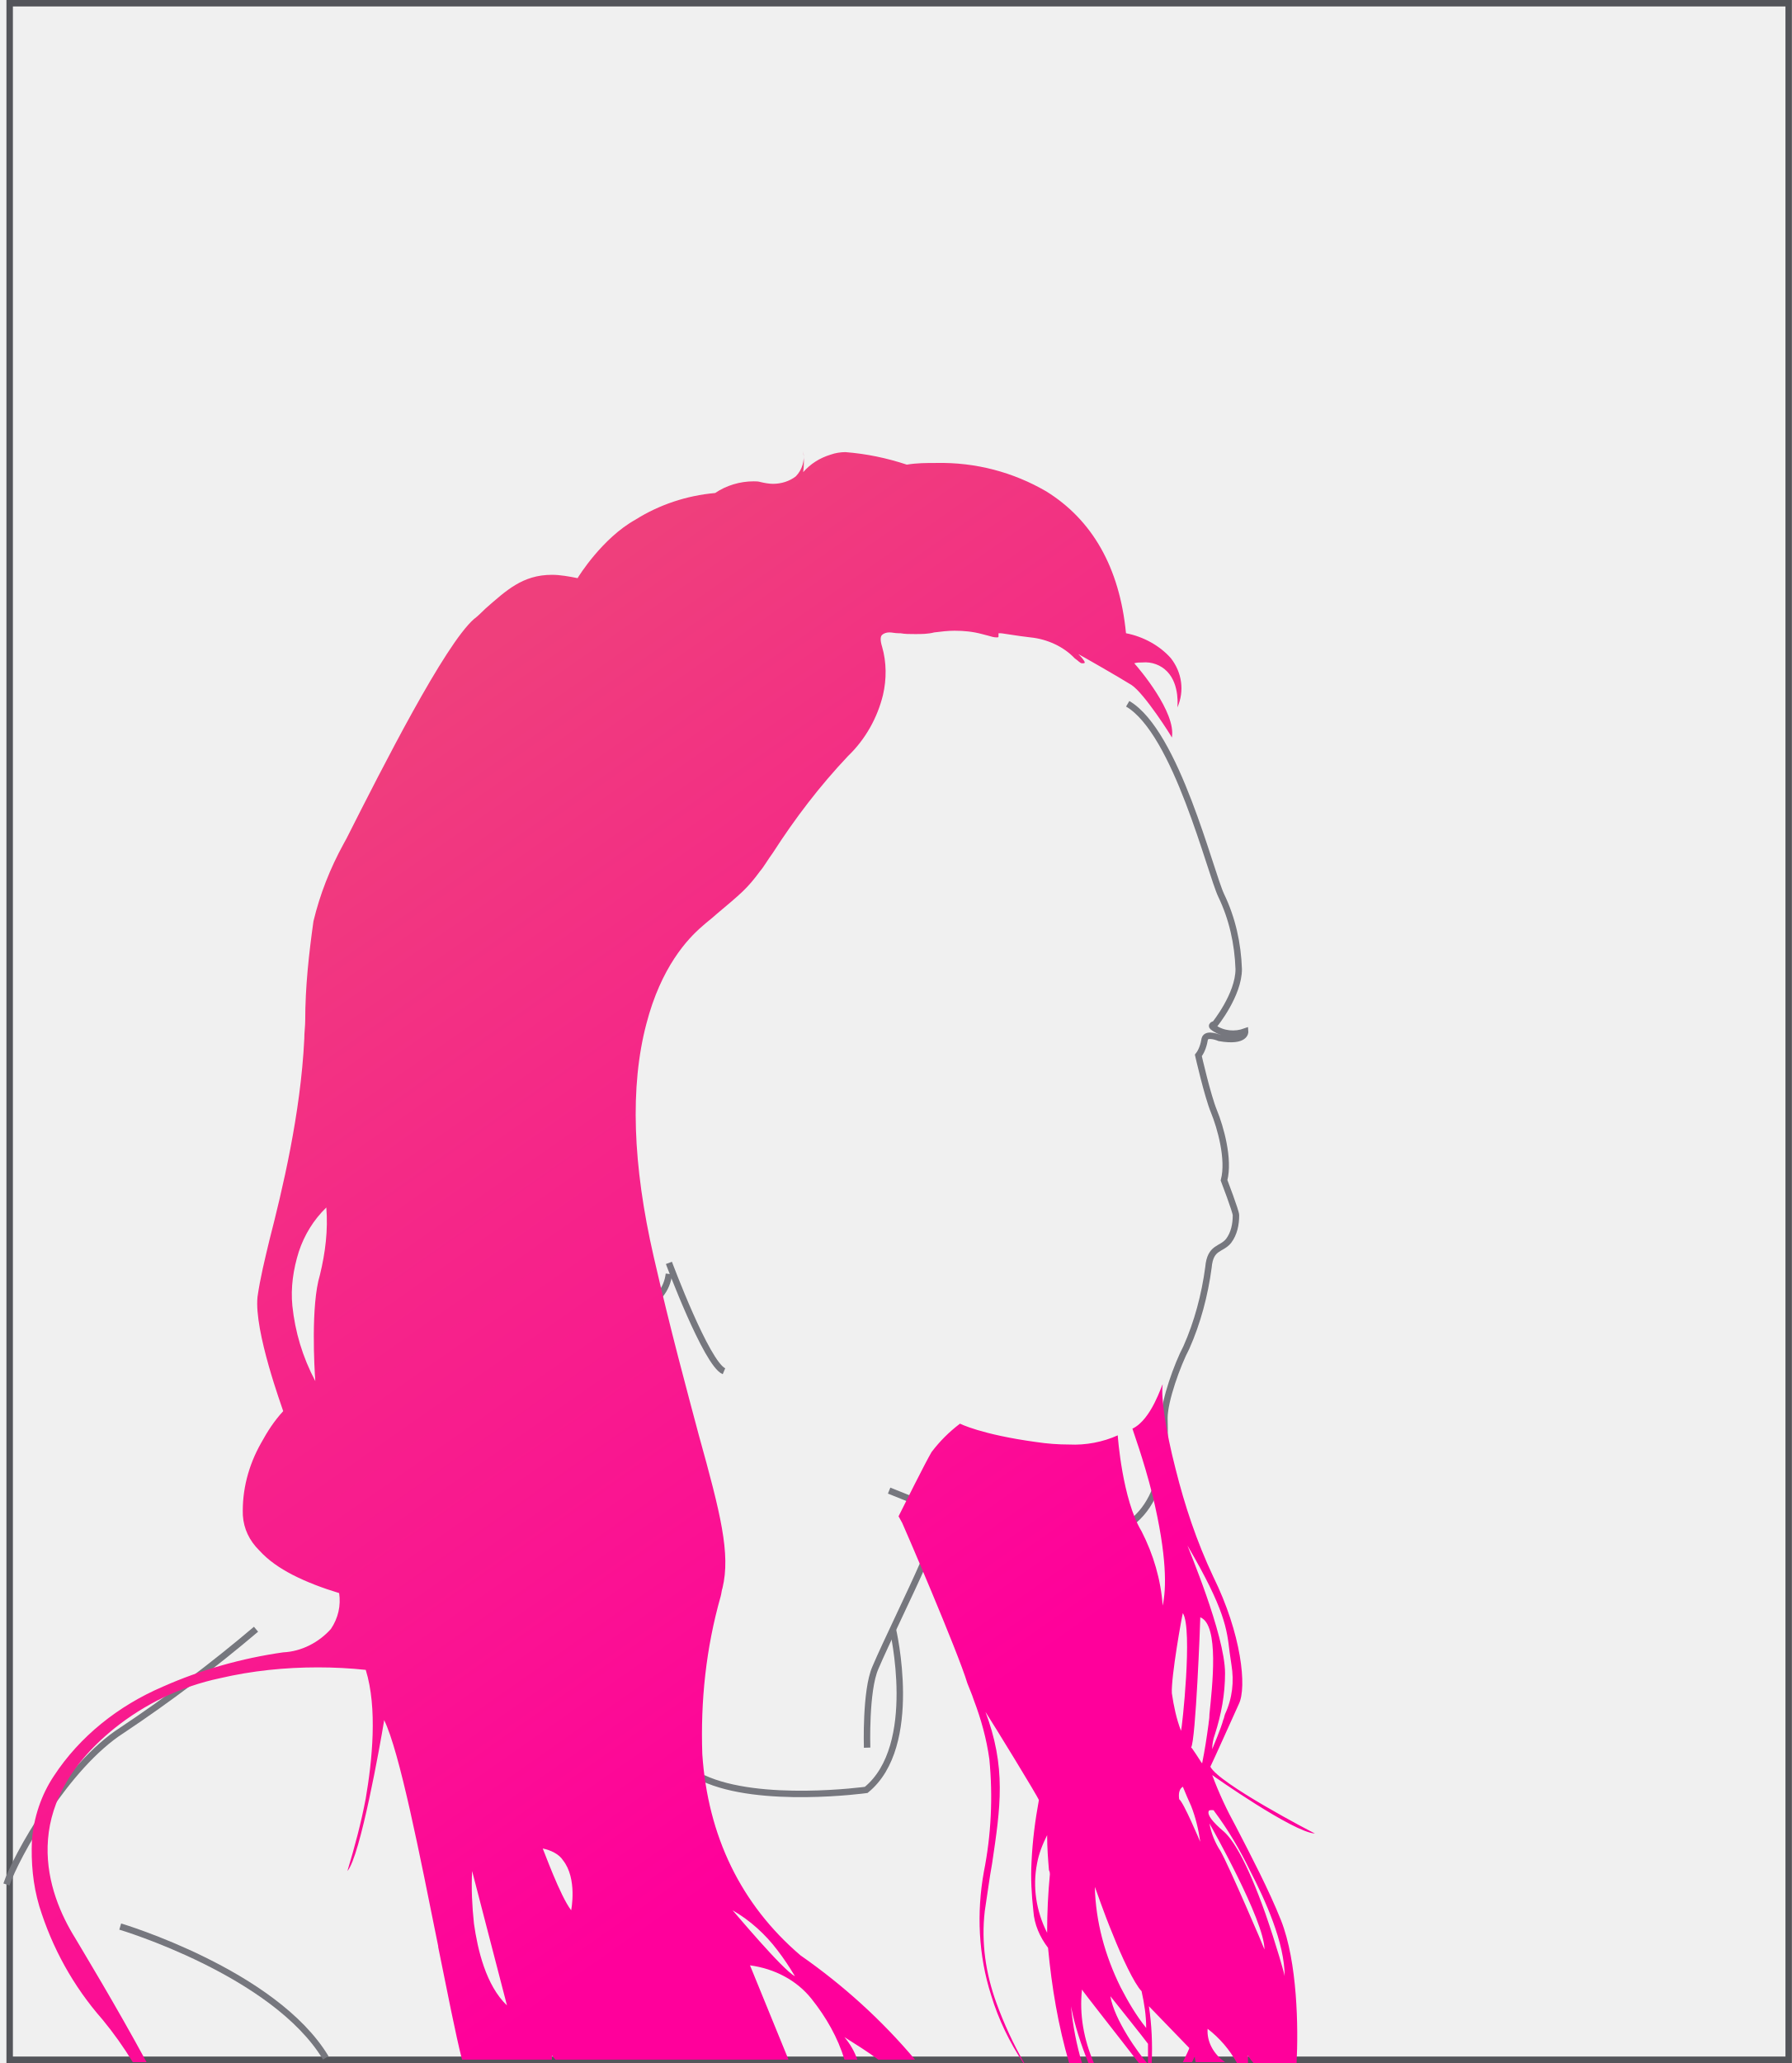
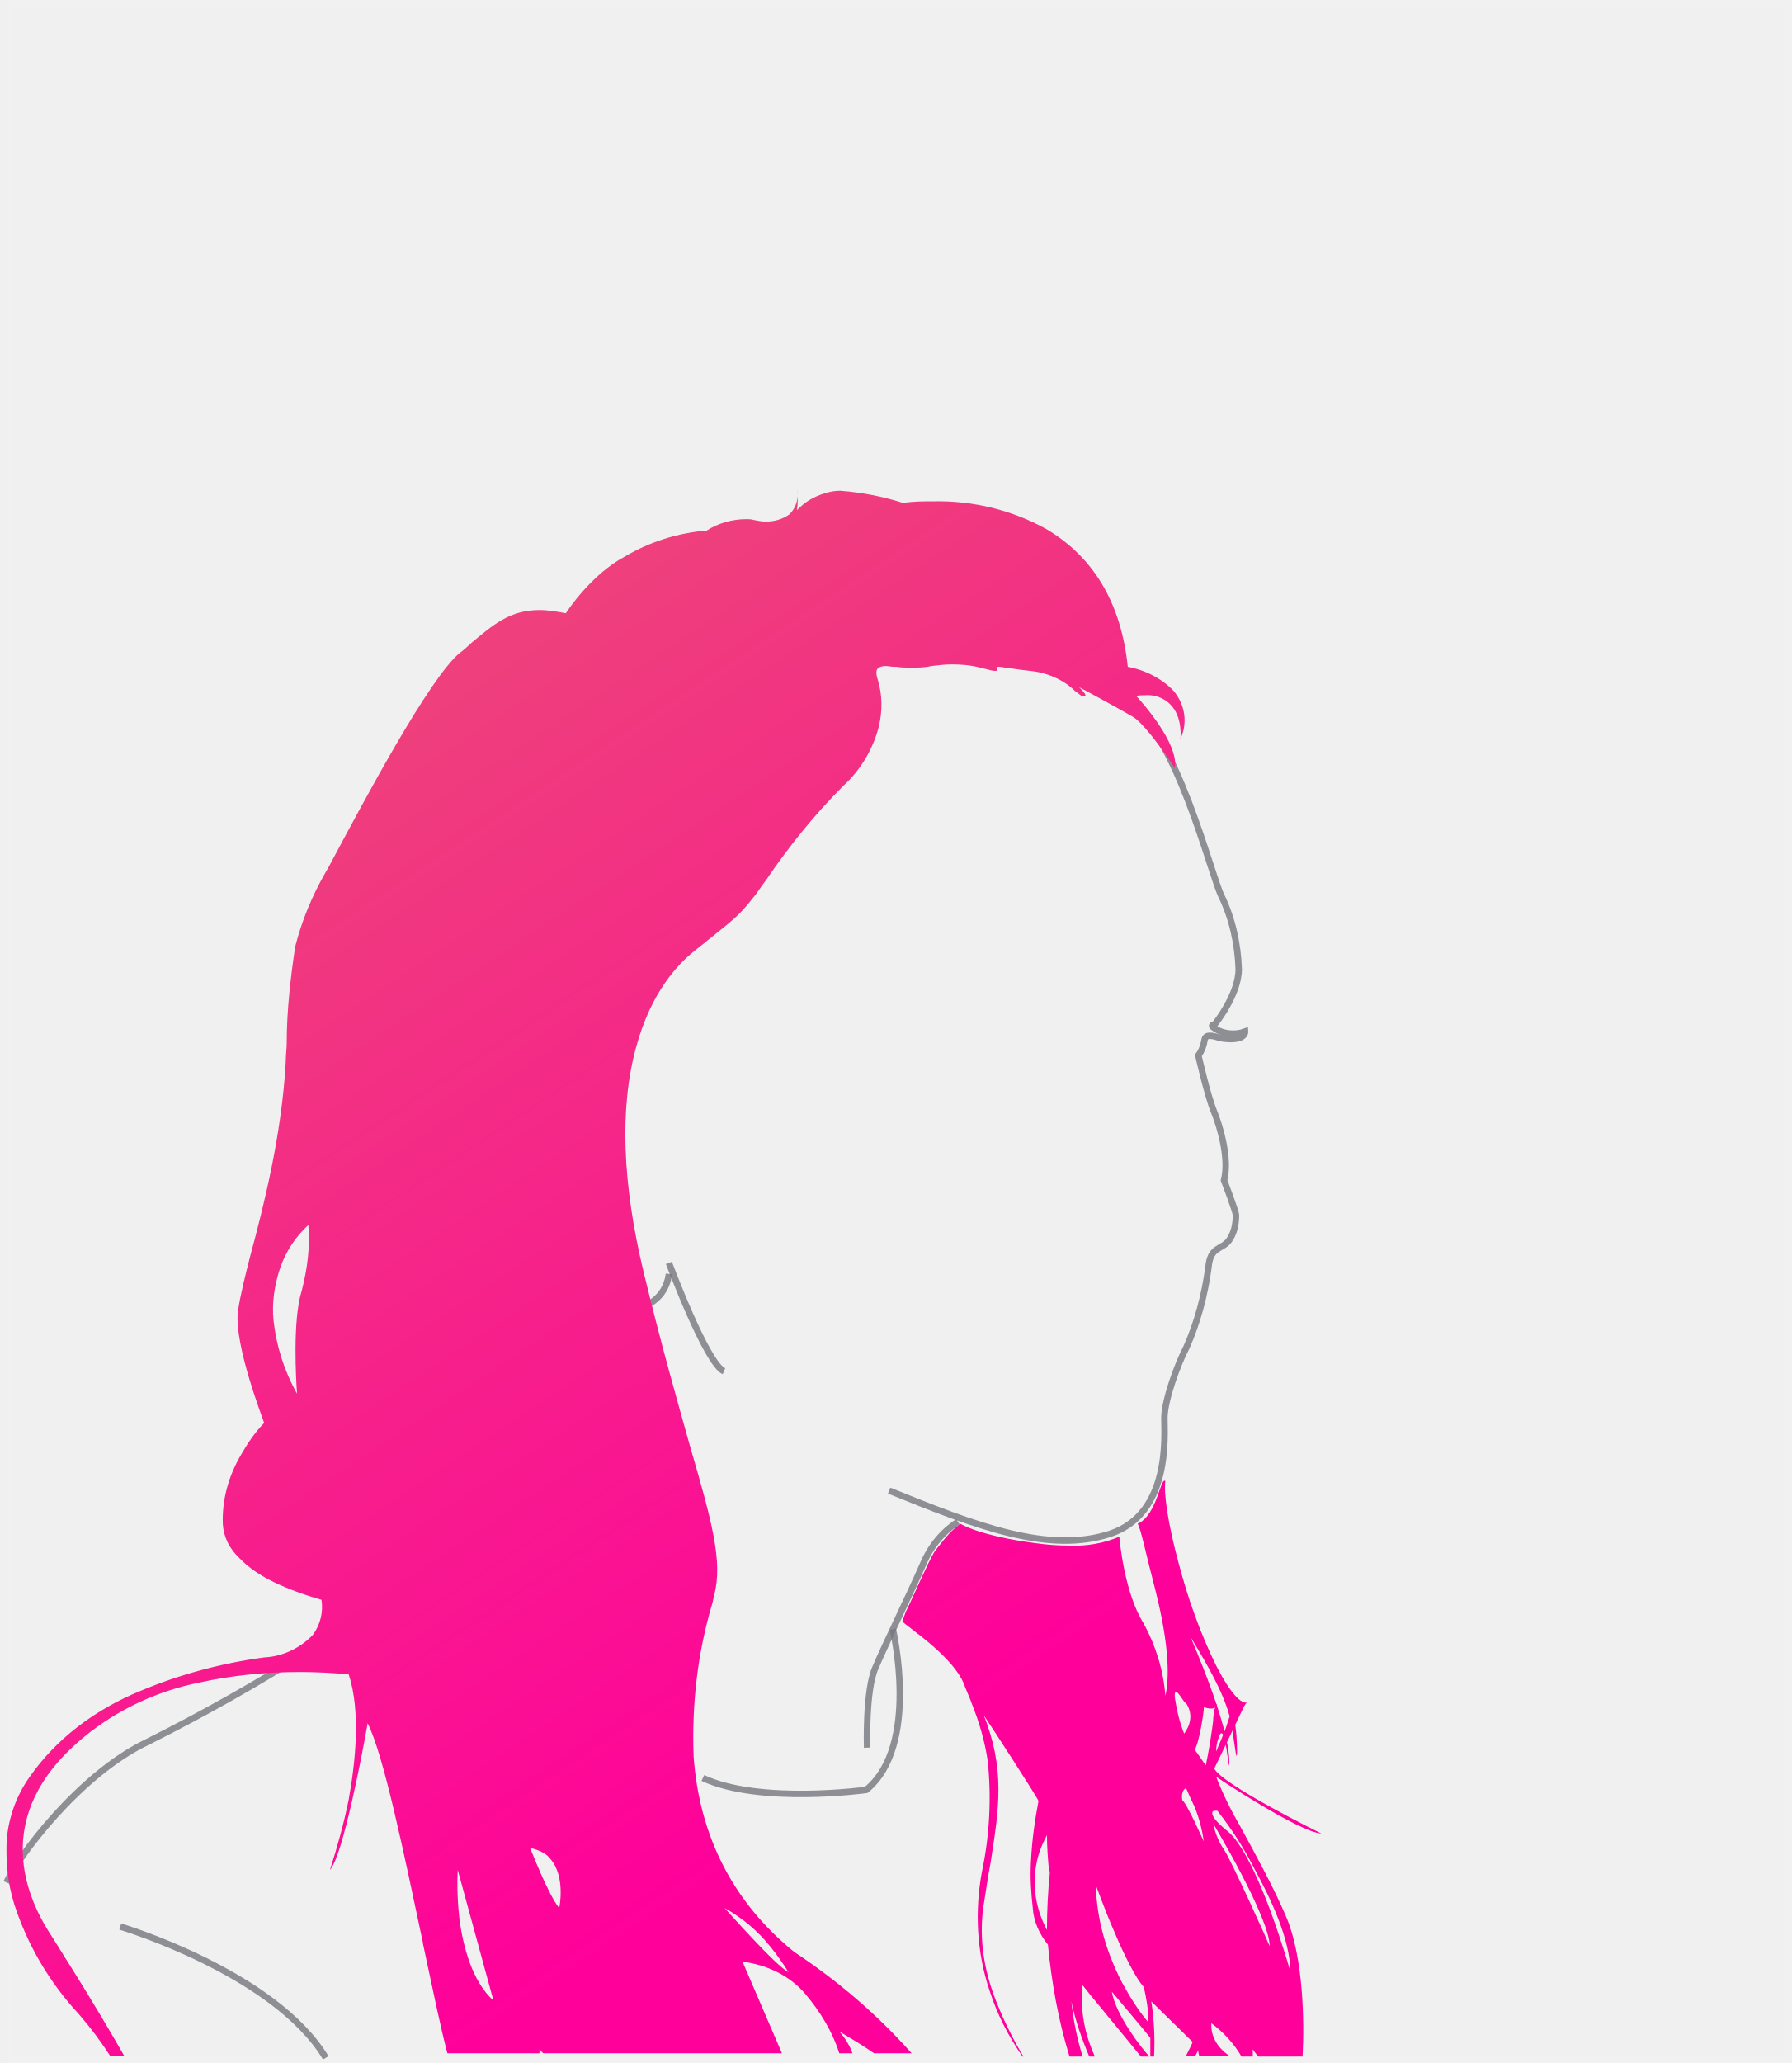
<svg xmlns="http://www.w3.org/2000/svg" width="278" height="320" viewBox="0 0 278 320" fill="none">
-   <rect x="1.5" y="0.5" width="276" height="319" stroke="#54555A" />
-   <path d="M174.954 109.164C182.499 113.578 187.766 135.367 189.474 138.928C191.182 142.488 192.036 146.333 192.178 150.321C192.178 154.308 188.477 158.866 188.477 158.866C188.477 158.866 187.623 159.008 188.335 159.435C189.758 160.432 191.609 160.575 193.175 160.005C193.175 160.005 193.317 161.714 189.189 161.002C189.189 161.002 187.196 160.147 186.911 161.144C186.769 161.999 186.484 162.996 185.915 163.708C185.915 163.708 187.338 169.974 188.335 172.395C189.331 174.816 190.755 179.8 189.901 183.076C189.901 183.076 191.751 187.918 191.751 188.488C191.751 189.912 191.467 191.336 190.613 192.475C189.474 193.899 187.765 193.33 187.481 196.605C186.911 200.878 185.773 205.15 184.064 208.995C182.641 211.701 180.648 217.255 180.648 219.961C180.648 222.667 181.644 234.772 172.249 237.905C162.711 241.038 151.608 236.766 137.943 231.212" stroke="#76777E" stroke-miterlimit="10" />
-   <path d="M103.778 197.602C103.494 200.023 101.928 202.017 99.508 202.729C92.675 204.865 89.258 200.023 89.258 200.023" stroke="#76777E" stroke-miterlimit="10" />
-   <path d="M148.619 236.054C146.199 237.62 144.348 239.899 143.21 242.605C141.359 246.877 137.373 254.995 135.807 258.697C134.242 262.258 134.526 271.087 134.526 271.087" stroke="#76777E" stroke-miterlimit="10" />
-   <path d="M138.512 252.716C138.512 252.716 142.783 270.803 134.384 277.639C134.384 277.639 117.871 279.917 109.045 275.787" stroke="#76777E" stroke-miterlimit="10" />
-   <path d="M39.72 252.716C33.172 258.27 26.196 263.54 18.936 268.382C10.253 273.936 2.424 288.035 1 292.307" stroke="#76777E" stroke-miterlimit="10" />
-   <path d="M18.652 298.836C18.652 298.836 42.566 305.957 50.538 319.202" stroke="#76777E" stroke-miterlimit="10" />
-   <path d="M103.778 195.893C103.778 195.893 109.615 211.559 112.319 212.698" stroke="#76777E" stroke-miterlimit="10" />
-   <path d="M190.057 319.87H185.504C185.361 319.353 185.361 319.094 185.361 318.964L184.935 319.87H183.512C184.081 318.705 184.508 317.799 184.508 317.67L178.247 311.196C178.674 314.044 178.817 317.022 178.674 320H178.105V317.022C177.963 316.763 172.272 309.643 172.272 309.643C172.841 313.268 176.682 318.576 177.963 320H176.683C173.695 316.116 167.861 308.736 167.861 308.607C167.435 312.491 168.146 316.375 169.711 320H168.857C167.719 317.152 166.723 314.174 166.154 311.196C166.438 314.174 167.008 317.152 167.861 320H165.869C164.162 314.174 163.166 308.218 162.597 302.134C161.316 300.451 160.463 298.508 160.321 296.437C160.036 293.848 159.894 291.388 160.036 288.798C160.178 285.562 160.605 282.325 161.174 279.218C161.032 278.7 154.203 267.566 152.78 265.365V265.236C156.194 274.169 155.199 280.383 153.918 289.057C153.491 291.388 153.207 293.718 152.78 296.437C152.211 301.357 152.922 306.147 154.629 310.808C155.768 313.915 157.19 317.022 158.898 320H158.755C156.621 316.763 154.914 313.268 153.776 309.513C151.784 303.299 151.499 296.696 152.637 290.352C153.776 284.655 154.06 278.7 153.491 272.874C153.064 269.767 152.211 266.66 151.072 263.682C150.788 262.776 150.361 261.87 150.077 261.093C148.654 256.302 140.117 236.494 139.975 236.235L139.406 235.199C140.117 233.775 143.532 226.913 144.528 225.23C145.808 223.547 147.231 222.123 148.938 220.829C148.938 220.829 152.211 222.512 160.747 223.677C162.455 223.936 164.162 224.065 165.869 224.065C168.43 224.195 171.134 223.677 173.41 222.641C173.41 222.77 174.122 232.61 177.109 237.53C178.959 241.155 180.097 245.039 180.382 249.052C180.951 246.463 181.093 241.414 178.817 231.963C177.394 226.266 175.687 221.735 175.687 221.605C178.675 220.181 180.239 214.744 180.382 214.744C180.097 216.686 180.809 221.735 182.374 227.82C183.796 233.516 185.646 239.083 188.207 244.521C192.618 253.454 193.471 261.74 192.191 264.329C191.195 266.53 188.349 272.874 187.78 274.039C189.061 276.629 203.431 284.138 204 284.397C200.728 284.267 188.207 275.464 188.065 275.334C189.061 278.053 190.341 280.772 191.764 283.361C194.04 287.763 196.886 293.2 198.736 297.861C201.297 304.334 201.439 314.562 201.154 320H194.467C193.898 319.353 193.614 318.835 193.614 318.835V320H191.906C190.768 317.929 189.203 316.116 187.353 314.692C187.211 316.634 188.207 318.576 190.057 319.87ZM169.853 292.682C169.995 298.12 171.418 303.299 173.837 308.218C174.975 310.419 176.256 312.62 177.821 314.562C177.821 312.62 177.536 310.808 177.109 308.866C175.971 307.701 173.979 303.428 172.699 300.192C171.134 296.437 169.995 292.941 169.853 292.682ZM188.065 280.772C187.78 280.772 187.496 280.772 187.496 281.03C187.353 281.548 188.065 282.584 189.915 284.138C191.195 285.303 193.329 288.41 196.317 296.825C198.024 301.745 199.305 306.276 199.305 306.535C199.305 301.357 196.317 294.754 193.898 290.093C192.333 286.856 190.483 283.749 188.349 280.901C188.349 280.771 188.207 280.772 188.065 280.772ZM187.638 282.843C187.922 284.396 188.492 285.821 189.345 287.115C190.626 289.316 196.175 302.263 196.175 302.392C196.175 297.861 187.78 283.102 187.638 282.843ZM162.455 284.656C161.743 286.08 161.174 287.504 160.89 289.057C160.178 292.682 160.747 296.437 162.455 299.803V299.674C162.455 296.696 162.597 293.718 162.882 290.74C162.882 290.611 162.882 290.352 162.739 290.093C162.597 288.41 162.455 286.598 162.455 284.656ZM183.512 277.146C182.658 277.664 182.943 278.959 182.943 279.088C183.654 279.606 186.073 285.432 186.215 285.691C185.931 283.749 185.504 281.937 184.792 280.124C184.366 279.218 183.939 278.182 183.512 277.146ZM186.215 250.865C186.215 251.641 185.504 270.026 184.792 271.062L184.935 271.191C185.931 272.615 186.357 273.392 186.5 273.521C186.926 271.45 187.211 269.508 187.496 267.436C187.496 267.178 187.638 266.66 187.638 265.883C188.065 261.611 189.203 252.03 186.215 250.865ZM184.223 239.731C184.223 239.86 190.057 253.583 190.057 259.539C190.057 262.776 189.488 265.883 188.492 268.99C188.207 269.767 188.065 270.544 188.065 271.32C188.065 271.32 189.488 267.954 189.772 266.789C189.914 266.53 189.914 266.271 190.057 265.883C191.195 263.423 191.479 260.834 191.052 258.244L190.768 256.302C190.341 252.677 190.057 249.7 184.223 239.731ZM183.512 250.217C183.37 250.606 181.662 260.186 181.804 262.646C182.089 264.588 182.516 266.66 183.227 268.472C183.369 268.213 185.077 252.677 183.512 250.217ZM22.738 319.87H20.603C19.181 317.54 17.616 315.339 15.908 313.268C11.355 308.089 8.083 302.134 6.091 295.66C5.095 292.294 4.811 288.928 4.953 285.432C5.237 281.937 6.375 278.441 8.367 275.463C12.351 269.378 18.327 264.588 25.298 261.61C31.132 259.021 37.534 257.208 43.937 256.302C46.782 256.173 49.486 254.749 51.335 252.677C52.474 250.994 52.901 249.052 52.616 247.11C50.055 246.333 47.636 245.427 45.36 244.262C43.368 243.226 41.66 242.061 40.237 240.507C38.672 238.954 37.819 237.141 37.677 235.07C37.535 231.186 38.531 227.302 40.522 223.806C41.518 221.994 42.514 220.44 43.937 218.887C43.795 218.369 39.384 206.458 39.953 201.15C40.38 198.172 41.091 195.324 41.803 192.346C43.795 184.578 46.64 172.796 47.209 161.144C47.209 160.109 47.352 159.202 47.352 158.296C47.352 153.117 47.921 147.939 48.632 142.89C49.628 138.747 51.193 134.733 53.327 130.849L53.754 130.072C59.445 118.809 68.978 100.036 73.531 96.023C74.242 95.505 74.811 94.858 75.381 94.34C78.511 91.621 81.072 89.161 85.624 89.161C86.905 89.161 88.328 89.42 89.608 89.679C89.751 89.42 93.45 83.465 98.572 80.616C102.271 78.286 106.539 76.862 110.95 76.473C112.657 75.308 114.792 74.661 116.926 74.661C117.353 74.661 117.637 74.661 118.064 74.79C118.633 74.92 119.344 75.049 119.913 75.049C121.194 75.049 122.474 74.661 123.47 73.884C124.466 72.848 124.893 71.424 124.609 70C124.751 71.036 124.751 72.201 124.609 73.237C125.747 71.942 127.17 71.036 128.877 70.518C129.588 70.259 130.442 70.13 131.154 70.13C134.426 70.388 137.556 71.036 140.686 72.072C142.251 71.813 143.674 71.812 145.239 71.812C151.357 71.683 157.19 73.237 162.312 76.215C169.426 80.616 173.695 87.996 174.69 98.224C177.394 98.742 179.955 100.166 181.662 102.108C183.37 104.309 183.796 107.157 182.658 109.746C182.658 109.746 183.085 106.251 181.093 104.179C180.097 103.143 178.674 102.626 177.252 102.755C176.825 102.755 176.398 102.755 175.971 102.884C176.683 103.661 182.516 110.523 181.804 114.407C181.804 114.278 177.536 107.545 175.544 106.251C173.695 105.085 167.577 101.59 167.292 101.46C167.577 101.719 168.288 102.496 168.288 102.755C168.288 102.885 168.146 102.884 168.003 102.884H167.861C167.577 102.884 167.292 102.496 166.723 102.108C165.016 100.295 162.455 99.13 159.894 98.871C158.755 98.742 157.902 98.612 157.048 98.483C156.052 98.353 155.483 98.224 155.198 98.224H154.914V98.742C154.914 98.871 154.772 98.871 154.629 98.871C154.203 98.871 153.776 98.742 153.349 98.612L152.353 98.353C150.93 97.965 149.507 97.835 148.085 97.835C147.089 97.835 145.95 97.965 144.954 98.094C143.959 98.353 142.962 98.353 141.966 98.353C141.113 98.353 140.402 98.353 139.69 98.224H139.406C138.837 98.224 138.41 98.094 137.983 98.094C137.556 98.094 137.129 98.224 136.845 98.483C136.56 98.742 136.56 99.389 136.845 100.295C137.556 102.755 137.556 105.344 136.987 107.804C136.133 111.3 134.284 114.666 131.58 117.255C127.17 121.916 123.328 126.965 119.913 132.274C119.06 133.439 118.491 134.474 117.922 135.122C115.93 137.841 114.934 138.617 111.092 141.854L110.95 141.984C110.381 142.501 109.669 143.019 108.958 143.666C106.682 145.608 102.556 150.01 100.279 158.814C97.718 168.524 98.145 180.694 101.417 194.935C104.12 206.717 106.539 215.52 108.389 222.512C111.804 234.811 113.369 241.025 112.088 246.333C111.946 246.722 111.946 247.11 111.804 247.628C109.527 255.655 108.673 263.812 108.958 272.097C109.812 284.785 114.934 295.401 124.182 303.299C130.869 307.959 136.844 313.397 141.966 319.482H136.275C134.71 318.317 132.861 317.152 131.011 315.986C131.865 317.022 132.576 318.187 133.003 319.482H131.011C130.015 316.116 128.166 312.879 125.889 310.031C123.613 307.183 120.198 305.37 116.356 304.852L122.332 319.482H86.194C85.909 319.223 85.767 318.964 85.624 318.835V319.482H71.681C70.685 315.598 69.405 308.995 67.982 302.004V301.875C65.136 287.763 62.006 271.709 59.587 266.789V266.919C59.018 270.414 55.888 288.022 53.896 290.223C55.035 286.468 56.031 282.713 56.742 278.959C57.738 273.133 58.592 264.977 56.742 259.021C54.323 258.762 51.762 258.633 49.344 258.633C44.221 258.633 39.1 259.151 34.12 260.316C28.002 261.61 22.453 264.329 17.758 268.084C2.534 280.383 7.371 293.718 11.64 300.58C12.778 302.522 17.9 310.937 22.738 319.87ZM73.246 290.223C73.104 292.942 73.246 295.66 73.531 298.379C74.1 302.392 75.38 307.959 78.653 311.067L73.246 290.223ZM113.653 296.308C113.796 296.437 121.479 305.629 123.328 306.535C122.475 305.111 121.621 303.817 120.625 302.522C118.775 300.062 116.357 297.861 113.653 296.308ZM84.202 286.727C84.344 286.986 86.905 294.107 88.612 296.308C88.612 296.308 89.608 291.388 87.332 288.54C86.763 287.633 85.482 286.986 84.202 286.727ZM50.624 187.297C48.632 189.239 47.209 191.569 46.356 194.158C45.502 196.877 45.075 199.725 45.36 202.574C45.786 206.587 46.925 210.471 48.917 214.226C48.774 212.284 48.205 202.444 49.628 197.783C50.482 194.288 50.908 190.792 50.624 187.297Z" fill="url(#paint0_linear)" />
+   <rect x="1.5" y="0.5" width="276" height="319" stroke="white" stroke-opacity="0.1" />
+   <path opacity="0.8" d="M174.954 109.164C182.499 113.578 187.766 135.367 189.474 138.928C191.182 142.488 192.036 146.333 192.178 150.321C192.178 154.308 188.477 158.866 188.477 158.866C188.477 158.866 187.623 159.008 188.335 159.435C189.758 160.432 191.609 160.575 193.175 160.005C193.175 160.005 193.317 161.714 189.189 161.002C189.189 161.002 187.196 160.147 186.911 161.144C186.769 161.999 186.484 162.996 185.915 163.708C185.915 163.708 187.338 169.974 188.335 172.395C189.331 174.816 190.755 179.8 189.901 183.076C189.901 183.076 191.751 187.918 191.751 188.488C191.751 189.912 191.467 191.336 190.613 192.475C189.474 193.899 187.765 193.33 187.481 196.605C186.911 200.878 185.773 205.15 184.064 208.995C182.641 211.701 180.648 217.255 180.648 219.961C180.648 222.667 181.644 234.772 172.249 237.905C162.711 241.038 151.608 236.766 137.943 231.212" stroke="#76777E" stroke-miterlimit="10" />
+   <path opacity="0.8" d="M103.778 197.602C103.494 200.023 101.928 202.017 99.508 202.729C92.675 204.865 89.258 200.023 89.258 200.023" stroke="#76777E" stroke-miterlimit="10" />
+   <path opacity="0.8" d="M148.619 236.054C146.199 237.62 144.348 239.899 143.21 242.605C141.359 246.877 137.373 254.995 135.807 258.697C134.242 262.258 134.526 271.087 134.526 271.087" stroke="#76777E" stroke-miterlimit="10" />
+   <path opacity="0.8" d="M138.512 252.716C138.512 252.716 142.783 270.803 134.384 277.639C134.384 277.639 117.871 279.917 109.045 275.787" stroke="#76777E" stroke-miterlimit="10" />
+   <path opacity="0.8" d="M48 256C40.051 261.05 31.584 265.842 22.772 270.245C12.232 275.295 2.728 288.115 1 292" stroke="#76777E" stroke-miterlimit="10" />
+   <path opacity="0.8" d="M18.652 298.836C18.652 298.836 42.566 305.957 50.538 319.202" stroke="#76777E" stroke-miterlimit="10" />
+   <path opacity="0.8" d="M103.778 195.893C103.778 195.893 109.615 211.559 112.319 212.698" stroke="#76777E" stroke-miterlimit="10" />
+   <path d="M190.712 318.874H186.047C185.901 318.371 185.901 318.119 185.901 317.993L185.464 318.874H184.006C184.589 317.741 185.026 316.861 185.026 316.735L178.611 310.443C179.049 313.211 179.195 316.106 179.049 319H178.466V316.106C178.32 315.854 172.488 308.933 172.488 308.933C173.071 312.456 177.008 317.616 178.32 319H177.008C173.946 315.225 167.969 308.052 167.969 307.926C167.531 311.701 168.26 315.476 169.864 319H168.989C167.823 316.231 166.802 313.337 166.219 310.443C166.51 313.337 167.094 316.231 167.969 319H165.927C164.178 313.337 163.157 307.548 162.574 301.634C161.262 299.998 160.387 298.11 160.242 296.097C159.95 293.58 159.804 291.189 159.95 288.672C160.096 285.526 160.533 282.38 161.116 279.36C160.97 278.857 153.972 268.034 152.514 265.895V265.769C156.013 274.452 154.993 280.492 153.681 288.924C153.243 291.189 152.952 293.454 152.514 296.097C151.931 300.879 152.66 305.535 154.41 310.065C155.576 313.085 157.034 316.106 158.784 319H158.638C156.451 315.854 154.701 312.456 153.535 308.807C151.494 302.766 151.202 296.348 152.368 290.182C153.535 284.645 153.827 278.856 153.243 273.194C152.806 270.173 151.931 267.153 150.765 264.259C150.473 263.378 150.036 262.497 149.744 261.742C148.287 257.086 140.607 252.306 140 251.5L140.5 250.067C141.229 248.683 143.979 242.281 145 240.645C146.312 239.009 147.25 237.619 149 236.36C149 236.36 151.931 238.233 160.679 239.366C162.428 239.617 164.178 239.743 165.927 239.743C168.552 239.869 171.322 239.366 173.654 238.359C173.654 238.485 174.384 247.057 177.445 251.839C179.341 255.362 180.507 259.138 180.798 263.039C181.381 260.522 181.527 255.614 179.195 246.428C177.737 240.891 177.013 237.173 176.5 236.36C179.562 234.976 180 229.044 180.798 229.735C180.507 231.622 181.236 236.486 182.839 242.401C184.297 247.938 186.193 253.349 188.817 258.634C193.336 267.317 194.211 262.371 192.899 264.888C191.879 267.027 188.963 273.194 188.38 274.326C189.692 276.843 204.417 284.142 205 284.394C201.647 284.268 188.817 275.711 188.671 275.585C189.692 278.227 191.004 280.87 192.462 283.387C194.794 287.665 197.71 292.951 199.606 297.481C202.23 303.773 202.376 313.715 202.084 319H195.232C194.649 318.371 194.357 317.867 194.357 317.867V319H192.608C191.441 316.987 189.838 315.225 187.942 313.84C187.796 315.728 188.817 317.616 190.712 318.874ZM170.01 292.447C170.155 297.733 171.613 302.766 174.092 307.548C175.258 309.688 176.57 311.827 178.174 313.714C178.174 311.827 177.883 310.065 177.445 308.178C176.279 307.045 174.238 302.892 172.925 299.746C171.322 296.097 170.155 292.699 170.01 292.447ZM188.671 280.87C188.38 280.87 188.088 280.87 188.088 281.122C187.942 281.625 188.671 282.632 190.567 284.142C191.879 285.274 194.066 288.295 197.127 296.474C198.877 301.256 200.189 305.661 200.189 305.912C200.189 300.879 197.127 294.461 194.649 289.931C193.045 286.784 191.15 283.764 188.963 280.996C188.963 280.87 188.817 280.87 188.671 280.87ZM188.234 282.883C188.525 284.393 189.108 285.778 189.983 287.036C191.295 289.175 196.981 301.76 196.981 301.885C196.981 297.481 188.38 283.135 188.234 282.883ZM162.428 284.645C161.699 286.029 161.116 287.414 160.825 288.924C160.096 292.447 160.679 296.097 162.428 299.369V299.243C162.428 296.348 162.574 293.454 162.866 290.56C162.866 290.434 162.866 290.182 162.72 289.931C162.574 288.295 162.428 286.533 162.428 284.645ZM184.006 277.346C183.131 277.85 183.423 279.108 183.423 279.234C184.151 279.737 186.63 285.4 186.776 285.652C186.484 283.764 186.047 282.003 185.318 280.241C184.881 279.36 184.443 278.353 184.006 277.346ZM186.776 264.8C186.776 265.556 186.047 270.425 185.318 271.432L185.464 271.558C186.484 272.942 186.922 273.697 187.067 273.823C187.505 271.809 187.796 269.922 188.088 267.908C188.088 267.657 188.234 267.153 188.234 266.398C188.671 262.245 189.837 265.933 186.776 264.8ZM184.735 253.978C184.735 254.104 190.712 267.443 190.712 273.232C190.712 276.378 190.129 266.398 189.109 269.418C188.817 270.173 188.671 270.928 188.671 271.683C188.671 271.683 190.129 268.412 190.421 267.279C190.566 267.027 190.566 266.776 190.712 266.398C191.879 264.007 192.17 274.49 191.733 271.973L191.441 270.086C191.004 266.562 190.712 263.668 184.735 253.978ZM184.006 264.171C183.86 264.549 182.11 260.861 182.256 263.252C182.548 265.14 182.985 267.153 183.714 268.915C183.86 268.663 185.61 266.562 184.006 264.171ZM19.259 318.874H17.073C15.615 316.609 14.011 314.469 12.261 312.456C7.596 307.422 4.242 301.634 2.201 295.342C1.181 292.07 0.889 288.798 1.035 285.4C1.327 282.002 2.493 278.605 4.534 275.71C8.616 269.796 14.739 265.14 21.883 262.245C27.861 259.729 34.422 257.967 40.983 257.086C43.898 256.96 46.668 255.576 48.564 253.562C49.73 251.926 50.168 250.039 49.876 248.151C47.252 247.396 44.773 246.515 42.44 245.383C40.399 244.376 38.65 243.243 37.192 241.733C35.588 240.223 34.714 238.461 34.568 236.448C34.422 232.673 35.443 228.897 37.484 225.5C38.504 223.738 39.525 222.228 40.983 220.718C40.837 220.214 36.317 208.637 36.9 203.477C37.338 200.583 38.067 197.815 38.796 194.92C40.837 187.37 43.753 175.918 44.336 164.592C44.336 163.586 44.481 162.705 44.481 161.824C44.481 156.79 45.065 151.757 45.794 146.849C46.814 142.822 48.418 138.921 50.605 135.145L51.042 134.39C56.874 123.442 66.642 105.195 71.308 101.294C72.037 100.791 72.62 100.162 73.203 99.658C76.41 97.016 79.035 94.625 83.7 94.625C85.012 94.625 86.47 94.876 87.782 95.128C87.928 94.876 91.718 89.088 96.967 86.319C100.758 84.054 105.132 82.67 109.651 82.292C111.401 81.159 113.588 80.53 115.775 80.53C116.212 80.53 116.504 80.53 116.941 80.656C117.524 80.782 118.253 80.908 118.836 80.908C120.148 80.908 121.46 80.53 122.481 79.775C123.501 78.769 123.939 77.384 123.647 76C123.793 77.007 123.793 78.139 123.647 79.146C124.814 77.888 126.272 77.007 128.021 76.503C128.75 76.252 129.625 76.126 130.354 76.126C133.707 76.378 136.914 77.007 140.122 78.014C141.726 77.762 143.184 77.762 144.787 77.762C151.056 77.636 157.034 79.146 162.282 82.04C169.572 86.319 173.946 93.492 174.966 103.434C177.736 103.937 180.361 105.321 182.111 107.209C183.86 109.348 184.297 112.116 183.131 114.633C183.131 114.633 183.568 111.235 181.527 109.222C180.507 108.215 179.049 107.712 177.591 107.838C177.153 107.838 176.716 107.838 176.279 107.964C177.008 108.719 182.985 115.388 182.256 119.164C182.256 119.038 177.882 112.494 175.841 111.236C173.946 110.103 167.677 106.705 167.385 106.58C167.677 106.831 168.406 107.586 168.406 107.838C168.406 107.964 168.26 107.964 168.114 107.964H167.969C167.677 107.964 167.385 107.586 166.802 107.209C165.053 105.447 162.428 104.314 159.804 104.063C158.638 103.937 157.763 103.811 156.888 103.685C155.868 103.559 155.284 103.434 154.993 103.434H154.701V103.937C154.701 104.063 154.556 104.063 154.41 104.063C153.972 104.063 153.535 103.937 153.097 103.811L152.077 103.559C150.619 103.182 149.161 103.056 147.703 103.056C146.683 103.056 145.516 103.182 144.496 103.308C143.475 103.559 142.454 103.559 141.434 103.559C140.559 103.559 139.83 103.559 139.101 103.434H138.81C138.227 103.434 137.789 103.308 137.352 103.308C136.915 103.308 136.477 103.433 136.186 103.685C135.894 103.937 135.894 104.566 136.186 105.447C136.915 107.838 136.914 110.355 136.331 112.746C135.456 116.143 133.561 119.415 130.791 121.932C126.272 126.462 122.335 131.37 118.836 136.53C117.961 137.662 117.378 138.669 116.795 139.298C114.754 141.941 113.733 142.696 109.797 145.842L109.651 145.968C109.068 146.471 108.339 146.974 107.61 147.604C105.277 149.491 101.049 153.77 98.717 162.327C96.093 171.765 96.53 183.594 99.883 197.437C102.653 208.889 105.132 217.446 107.027 224.241C110.526 236.196 112.129 242.236 110.817 247.396C110.672 247.774 110.672 248.151 110.526 248.654C108.193 256.457 107.318 264.385 107.61 272.439C108.485 284.771 113.733 295.09 123.21 302.766C130.062 307.297 136.185 312.582 141.434 318.496H135.602C133.999 317.364 132.103 316.231 130.208 315.099C131.083 316.106 131.812 317.238 132.249 318.496H130.208C129.187 315.225 127.292 312.078 124.96 309.31C122.627 306.541 119.128 304.78 115.191 304.276L121.315 318.496H84.283C83.991 318.245 83.846 317.993 83.7 317.867V318.496H69.412C68.392 314.721 67.079 308.303 65.621 301.508V301.382C62.706 287.665 59.498 272.061 57.02 267.279V267.405C56.437 270.803 53.229 287.917 51.188 290.056C52.354 286.407 53.375 282.757 54.104 279.108C55.124 273.445 55.999 265.517 54.104 259.729C51.625 259.477 49.001 259.351 46.523 259.351C41.274 259.351 36.026 259.854 30.923 260.987C24.654 262.245 18.968 264.888 14.157 268.537C-1.443 280.492 3.514 293.454 7.887 300.124C9.054 302.011 14.302 310.191 19.259 318.874ZM71.016 290.056C70.87 292.699 71.016 295.342 71.308 297.984C71.891 301.885 73.203 307.297 76.556 310.317L71.016 290.056ZM112.421 295.971C112.567 296.097 120.44 305.031 122.335 305.912C121.46 304.528 120.585 303.27 119.565 302.011C117.67 299.62 115.191 297.481 112.421 295.971ZM82.242 286.658C82.388 286.91 85.012 293.832 86.761 295.971C86.761 295.971 87.782 291.189 85.449 288.42C84.866 287.54 83.554 286.91 82.242 286.658ZM47.835 190.012C45.794 191.9 44.336 194.165 43.461 196.682C42.586 199.325 42.149 202.093 42.44 204.862C42.878 208.763 44.044 212.538 46.085 216.187C45.939 214.3 45.356 204.736 46.814 200.205C47.689 196.808 48.126 193.41 47.835 190.012Z" fill="url(#paint0_linear)" />
  <defs>
-     <linearGradient id="paint0_linear" x1="59.963" y1="111.13" x2="162.25" y2="257.103" gradientUnits="userSpaceOnUse">
+     <linearGradient id="paint0_linear" x1="57.404" y1="115.978" x2="154.933" y2="262.707" gradientUnits="userSpaceOnUse">
      <stop stop-color="#EF3F7C" />
      <stop offset="1" stop-color="#FF009B" />
    </linearGradient>
  </defs>
</svg>
